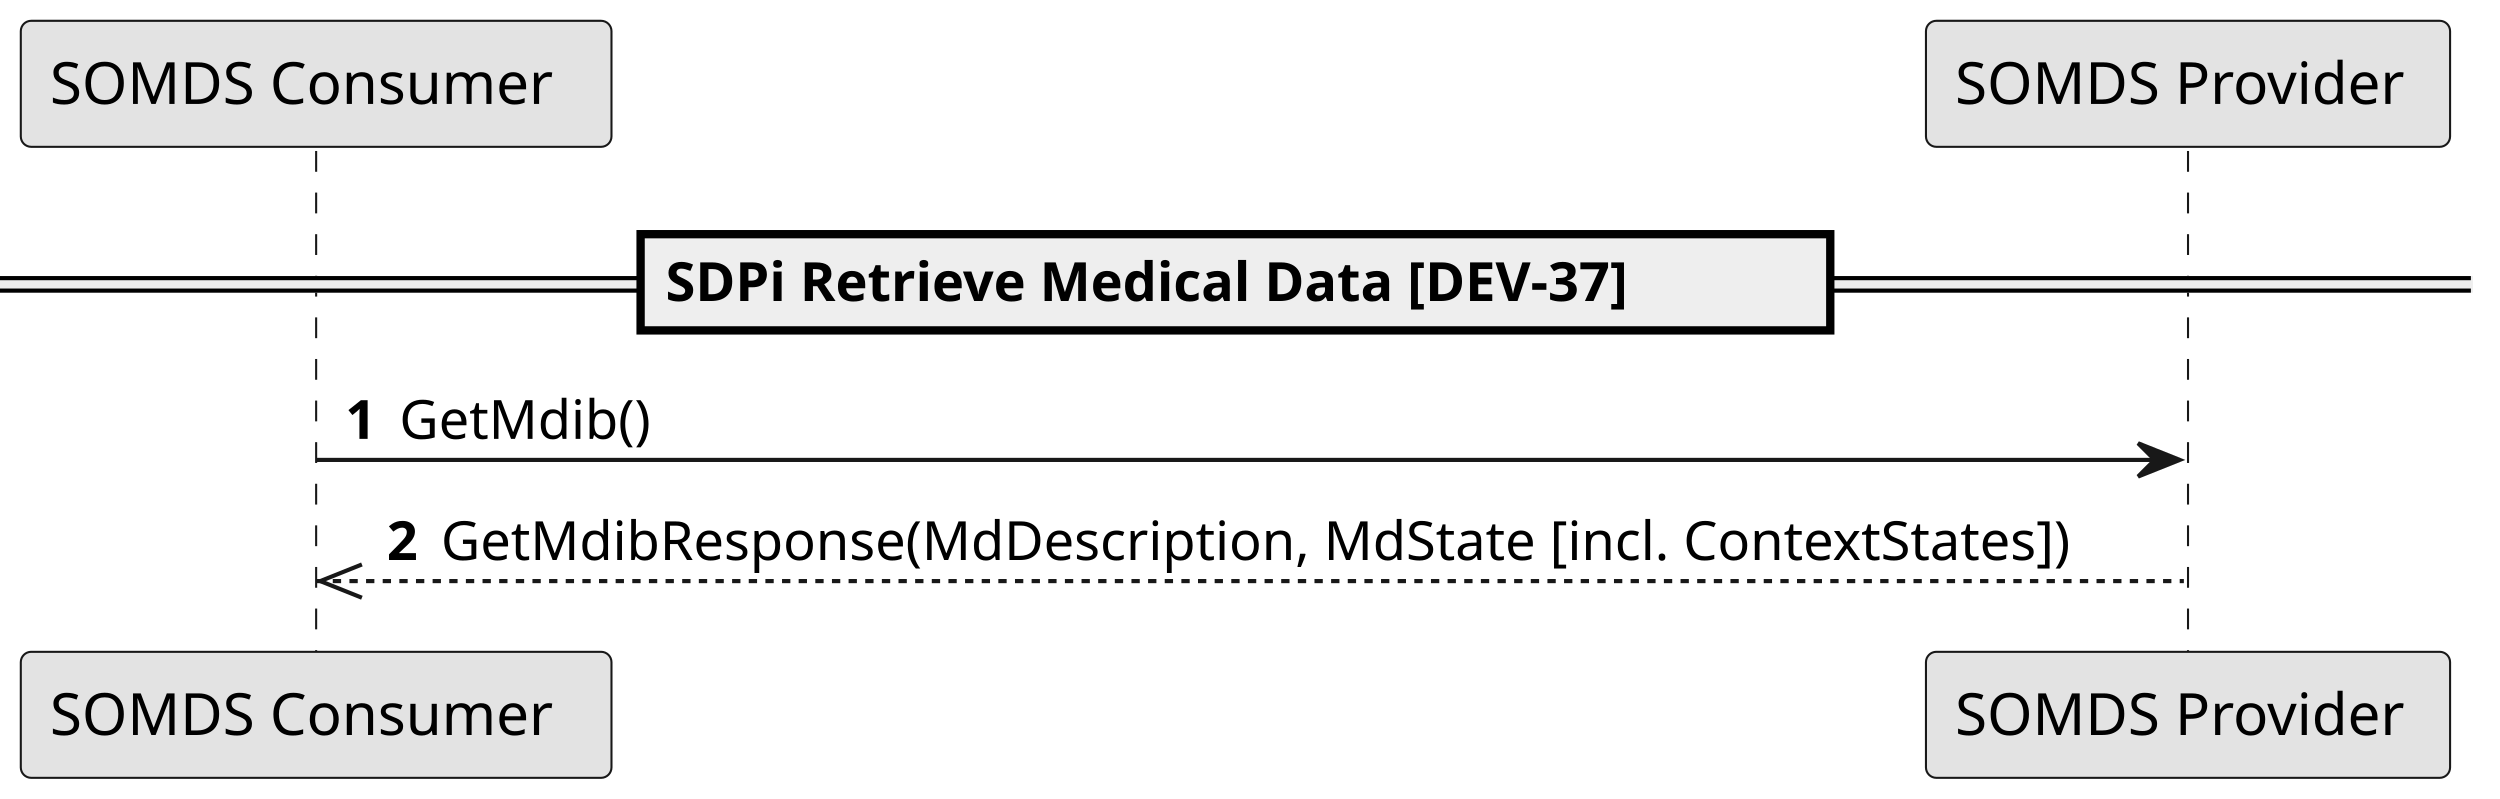
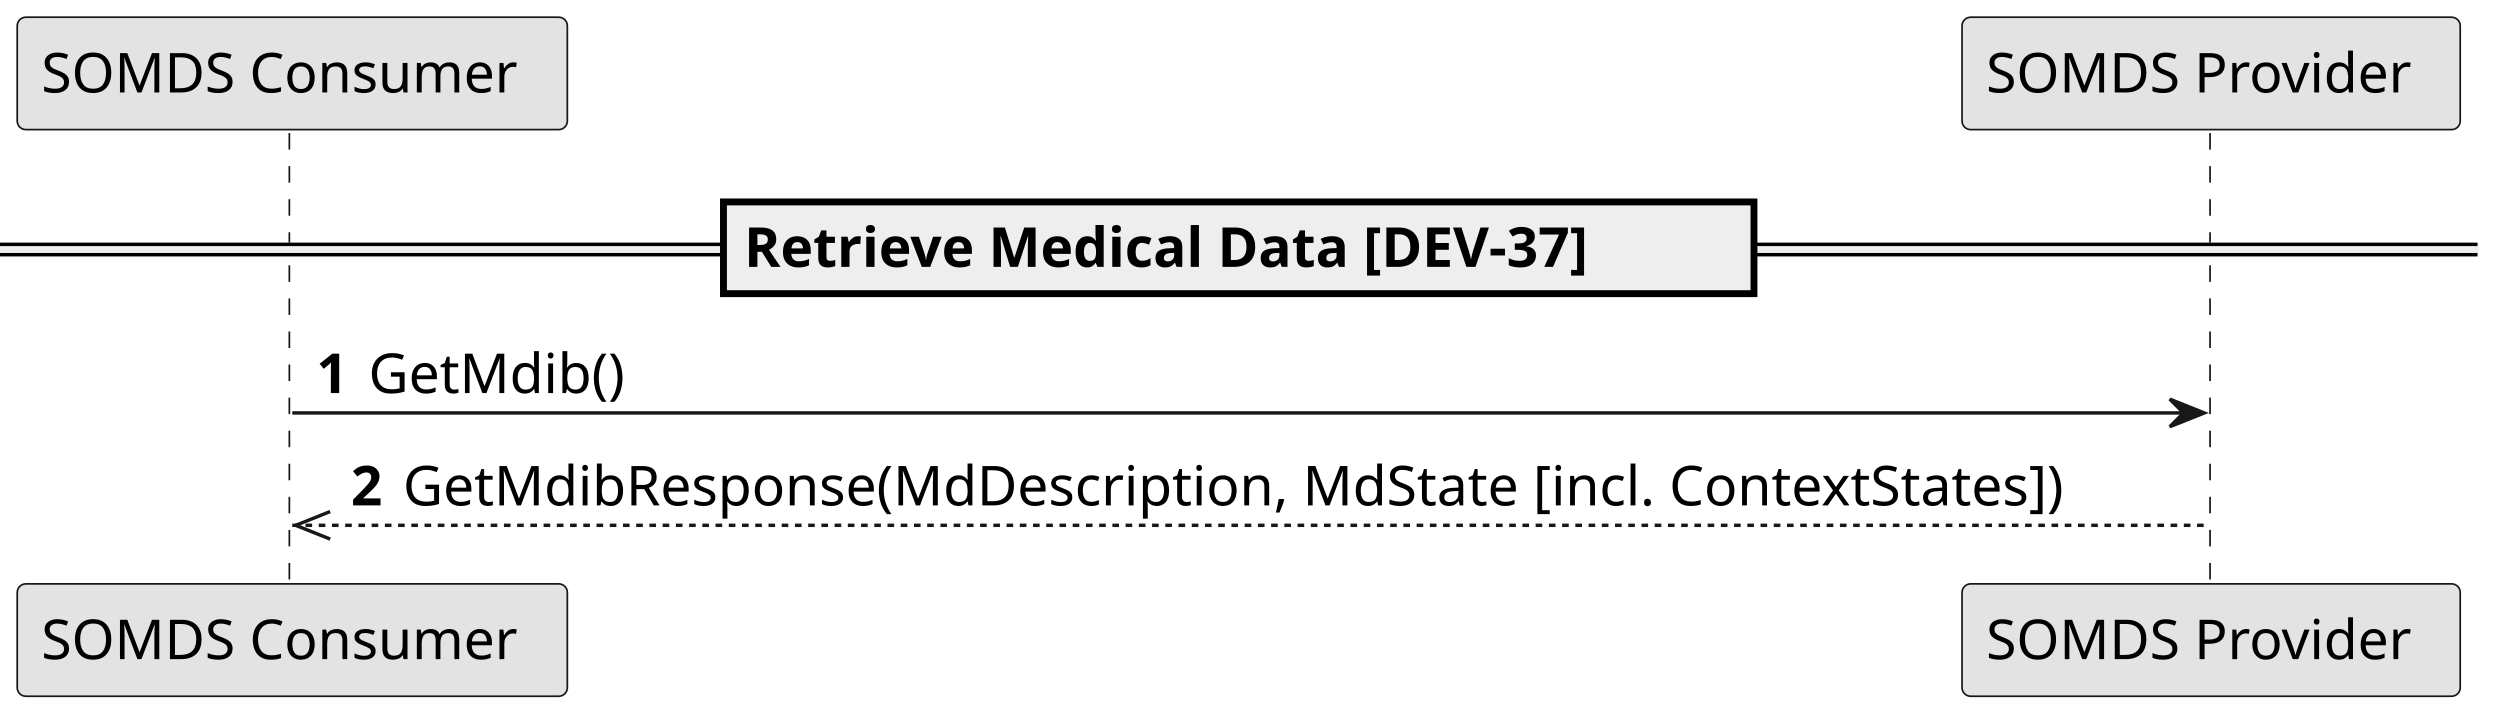
- <svg xmlns="http://www.w3.org/2000/svg" contentStyleType="text/css" height="192px" preserveAspectRatio="none" style="width:601px;height:192px;background:#FFFFFF;" version="1.1" viewBox="0 0 601 192" width="601px" zoomAndPan="magnify">
+ <svg xmlns="http://www.w3.org/2000/svg" contentStyleType="text/css" height="216.667px" preserveAspectRatio="none" style="width:756px;height:216px;background:#FFFFFF;" version="1.1" viewBox="0 0 756 216" width="756.25px" zoomAndPan="magnify">
  <defs />
  <g>
-     <line style="stroke:#181818;stroke-width:0.5;stroke-dasharray:5.0,5.0;" x1="76" x2="76" y1="36.297" y2="157.695" />
-     <line style="stroke:#181818;stroke-width:0.5;stroke-dasharray:5.0,5.0;" x1="526" x2="526" y1="36.297" y2="157.695" />
-     <rect fill="#E3E3E3" height="30.297" rx="2.5" ry="2.5" style="stroke:#181818;stroke-width:0.5;" width="142" x="5" y="5" />
-     <text fill="#000000" font-family="sans-serif" font-size="14" lengthAdjust="spacing" textLength="128" x="12" y="24.995">SOMDS Consumer</text>
-     <rect fill="#E3E3E3" height="30.297" rx="2.5" ry="2.5" style="stroke:#181818;stroke-width:0.5;" width="142" x="5" y="156.695" />
-     <text fill="#000000" font-family="sans-serif" font-size="14" lengthAdjust="spacing" textLength="128" x="12" y="176.69">SOMDS Consumer</text>
-     <rect fill="#E3E3E3" height="30.297" rx="2.5" ry="2.5" style="stroke:#181818;stroke-width:0.5;" width="126" x="463" y="5" />
-     <text fill="#000000" font-family="sans-serif" font-size="14" lengthAdjust="spacing" textLength="112" x="470" y="24.995">SOMDS Provider</text>
-     <rect fill="#E3E3E3" height="30.297" rx="2.5" ry="2.5" style="stroke:#181818;stroke-width:0.5;" width="126" x="463" y="156.695" />
-     <text fill="#000000" font-family="sans-serif" font-size="14" lengthAdjust="spacing" textLength="112" x="470" y="176.69">SOMDS Provider</text>
-     <rect fill="#EEEEEE" height="3" style="stroke:#EEEEEE;stroke-width:1.0;" width="594" x="0" y="66.863" />
-     <line style="stroke:#000000;stroke-width:1.0;" x1="0" x2="594" y1="66.863" y2="66.863" />
-     <line style="stroke:#000000;stroke-width:1.0;" x1="0" x2="594" y1="69.863" y2="69.863" />
-     <rect fill="#EEEEEE" height="23.133" style="stroke:#000000;stroke-width:2.0;" width="286" x="154" y="56.297" />
-     <text fill="#000000" font-family="sans-serif" font-size="13" font-weight="bold" lengthAdjust="spacing" textLength="272" x="160" y="72.364">SDPi Retrieve Medical Data [DEV-37]</text>
-     <polygon fill="#181818" points="514,106.562,524,110.562,514,114.562,518,110.562" style="stroke:#181818;stroke-width:1.0;" />
-     <line style="stroke:#181818;stroke-width:1.0;" x1="76" x2="520" y1="110.562" y2="110.562" />
-     <text fill="#000000" font-family="sans-serif" font-size="13" font-weight="bold" lengthAdjust="spacing" textLength="9" x="83" y="105.497">1</text>
-     <text fill="#000000" font-family="sans-serif" font-size="13" lengthAdjust="spacing" textLength="63" x="96" y="105.497">GetMdib()</text>
-     <line style="stroke:#181818;stroke-width:1.0;" x1="77" x2="87" y1="139.695" y2="135.695" />
-     <line style="stroke:#181818;stroke-width:1.0;" x1="77" x2="87" y1="139.695" y2="143.695" />
-     <line style="stroke:#181818;stroke-width:1.0;stroke-dasharray:2.0,2.0;" x1="76" x2="525" y1="139.695" y2="139.695" />
-     <text fill="#000000" font-family="sans-serif" font-size="13" font-weight="bold" lengthAdjust="spacing" textLength="9" x="93" y="134.629">2</text>
-     <text fill="#000000" font-family="sans-serif" font-size="13" lengthAdjust="spacing" textLength="413" x="106" y="134.629">GetMdibResponse(MdDescription, MdState [incl. ContextStates])</text>
+     <line style="stroke:#181818;stroke-width:0.521;stroke-dasharray:5.0,5.0;" x1="87.5" x2="87.5" y1="40.234" y2="177.604" />
+     <line style="stroke:#181818;stroke-width:0.521;stroke-dasharray:5.0,5.0;" x1="668.319" x2="668.319" y1="40.234" y2="177.604" />
+     <rect fill="#E3E3E3" height="33.984" rx="2.604" ry="2.604" style="stroke:#181818;stroke-width:0.521;" width="166.357" x="5.208" y="5.208" />
+     <text fill="#000000" font-family="sans-serif" font-size="16.667" lengthAdjust="spacing" textLength="151.774" x="12.5" y="27.97">SOMDS Consumer</text>
+     <rect fill="#E3E3E3" height="33.984" rx="2.604" ry="2.604" style="stroke:#181818;stroke-width:0.521;" width="166.357" x="5.208" y="176.562" />
+     <text fill="#000000" font-family="sans-serif" font-size="16.667" lengthAdjust="spacing" textLength="151.774" x="12.5" y="199.325">SOMDS Consumer</text>
+     <rect fill="#E3E3E3" height="33.984" rx="2.604" ry="2.604" style="stroke:#181818;stroke-width:0.521;" width="150.651" x="593.319" y="5.208" />
+     <text fill="#000000" font-family="sans-serif" font-size="16.667" lengthAdjust="spacing" textLength="136.068" x="600.61" y="27.97">SOMDS Provider</text>
+     <rect fill="#E3E3E3" height="33.984" rx="2.604" ry="2.604" style="stroke:#181818;stroke-width:0.521;" width="150.651" x="593.319" y="176.562" />
+     <text fill="#000000" font-family="sans-serif" font-size="16.667" lengthAdjust="spacing" textLength="136.068" x="600.61" y="199.325">SOMDS Provider</text>
+     <rect fill="#EEEEEE" height="3.125" style="stroke:#EEEEEE;stroke-width:1.042;" width="749.178" x="0" y="73.893" />
+     <line style="stroke:#000000;stroke-width:1.042;" x1="0" x2="749.178" y1="73.893" y2="73.893" />
+     <line style="stroke:#000000;stroke-width:1.042;" x1="0" x2="749.178" y1="77.018" y2="77.018" />
+     <rect fill="#EEEEEE" height="27.734" style="stroke:#000000;stroke-width:2.083;" width="311.629" x="218.774" y="61.068" />
+     <text fill="#000000" font-family="sans-serif" font-size="16.667" font-weight="bold" lengthAdjust="spacing" textLength="297.046" x="225.024" y="80.705">Retrieve Medical Data [DEV-37]</text>
+     <polygon fill="#181818" points="656.144,120.703,666.561,124.87,656.144,129.036,660.311,124.87" style="stroke:#181818;stroke-width:1.042;" />
+     <line style="stroke:#181818;stroke-width:1.042;" x1="88.387" x2="662.394" y1="124.87" y2="124.87" />
+     <text fill="#000000" font-family="sans-serif" font-size="16.667" font-weight="bold" lengthAdjust="spacing" textLength="11.597" x="95.679" y="118.856">1</text>
+     <text fill="#000000" font-family="sans-serif" font-size="16.667" lengthAdjust="spacing" textLength="82.878" x="111.442" y="118.856">GetMdib()</text>
+     <line style="stroke:#181818;stroke-width:1.042;" x1="89.429" x2="99.845" y1="158.854" y2="154.688" />
+     <line style="stroke:#181818;stroke-width:1.042;" x1="89.429" x2="99.845" y1="158.854" y2="163.021" />
+     <line style="stroke:#181818;stroke-width:1.042;stroke-dasharray:2.0,2.0;" x1="88.387" x2="667.602" y1="158.854" y2="158.854" />
+     <text fill="#000000" font-family="sans-serif" font-size="16.667" font-weight="bold" lengthAdjust="spacing" textLength="11.597" x="106.095" y="152.84">2</text>
+     <text fill="#000000" font-family="sans-serif" font-size="16.667" lengthAdjust="spacing" textLength="539.494" x="121.859" y="152.84">GetMdibResponse(MdDescription, MdState [incl. ContextStates])</text>
  </g>
</svg>
